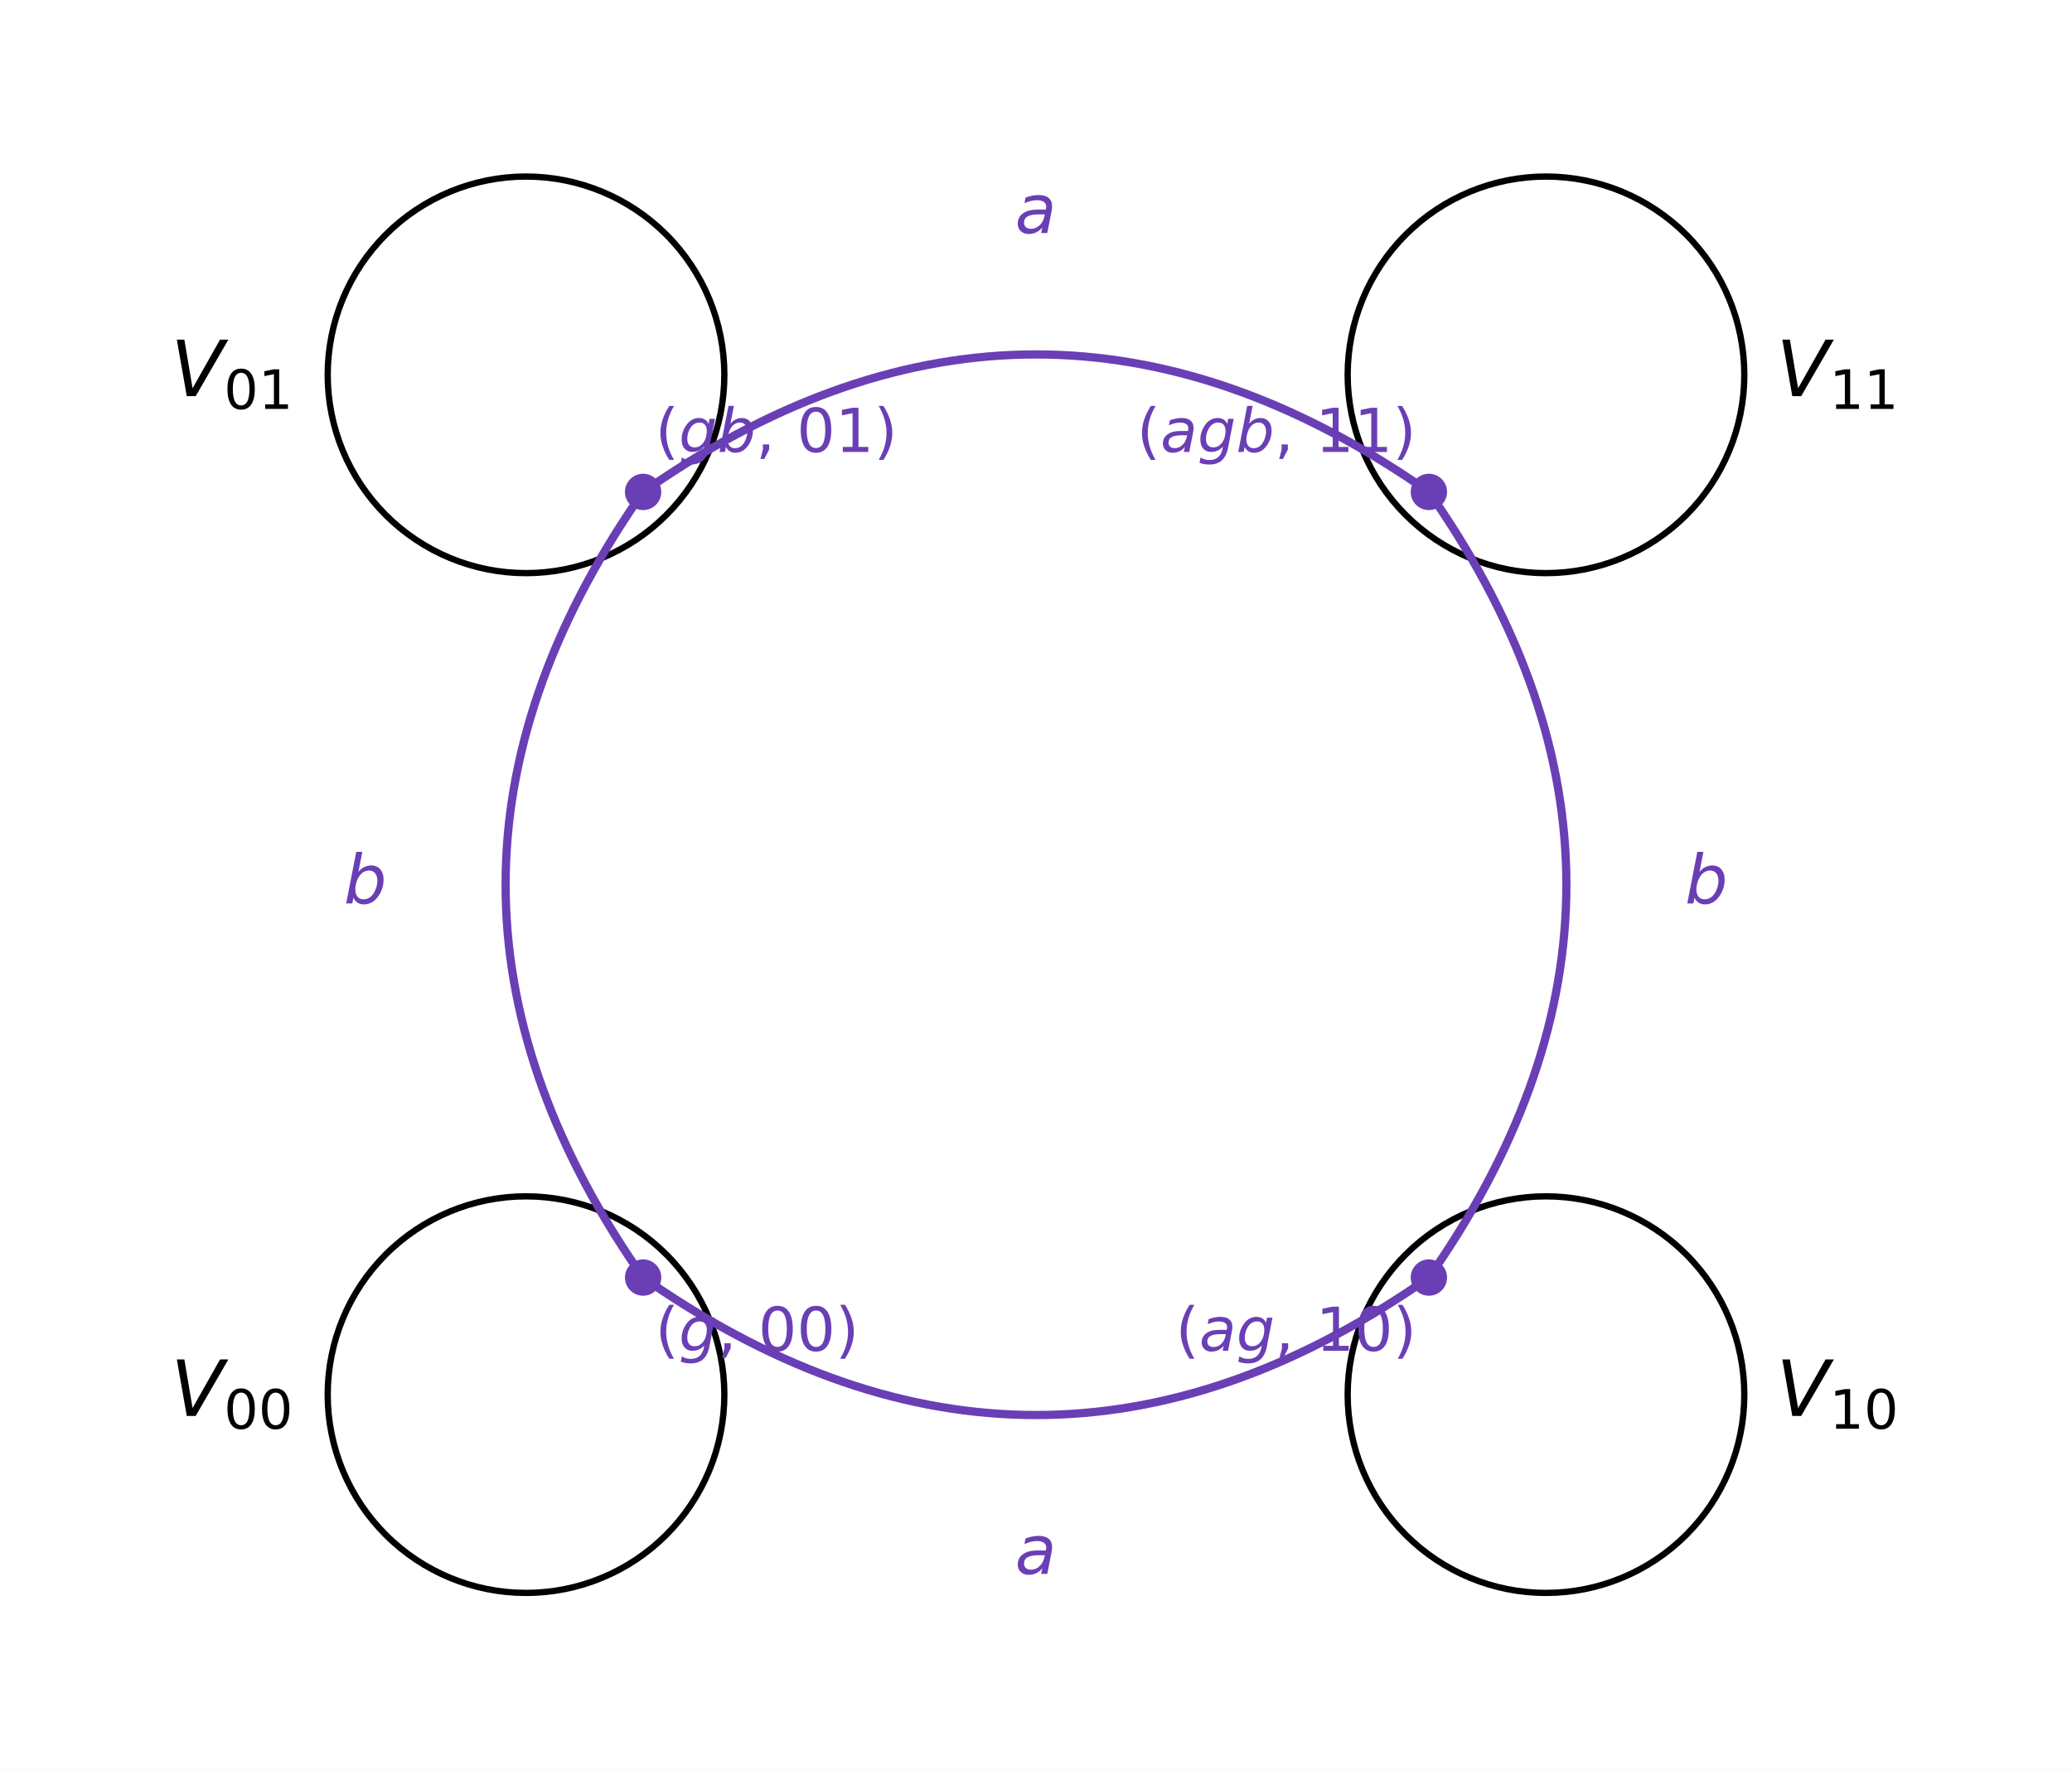
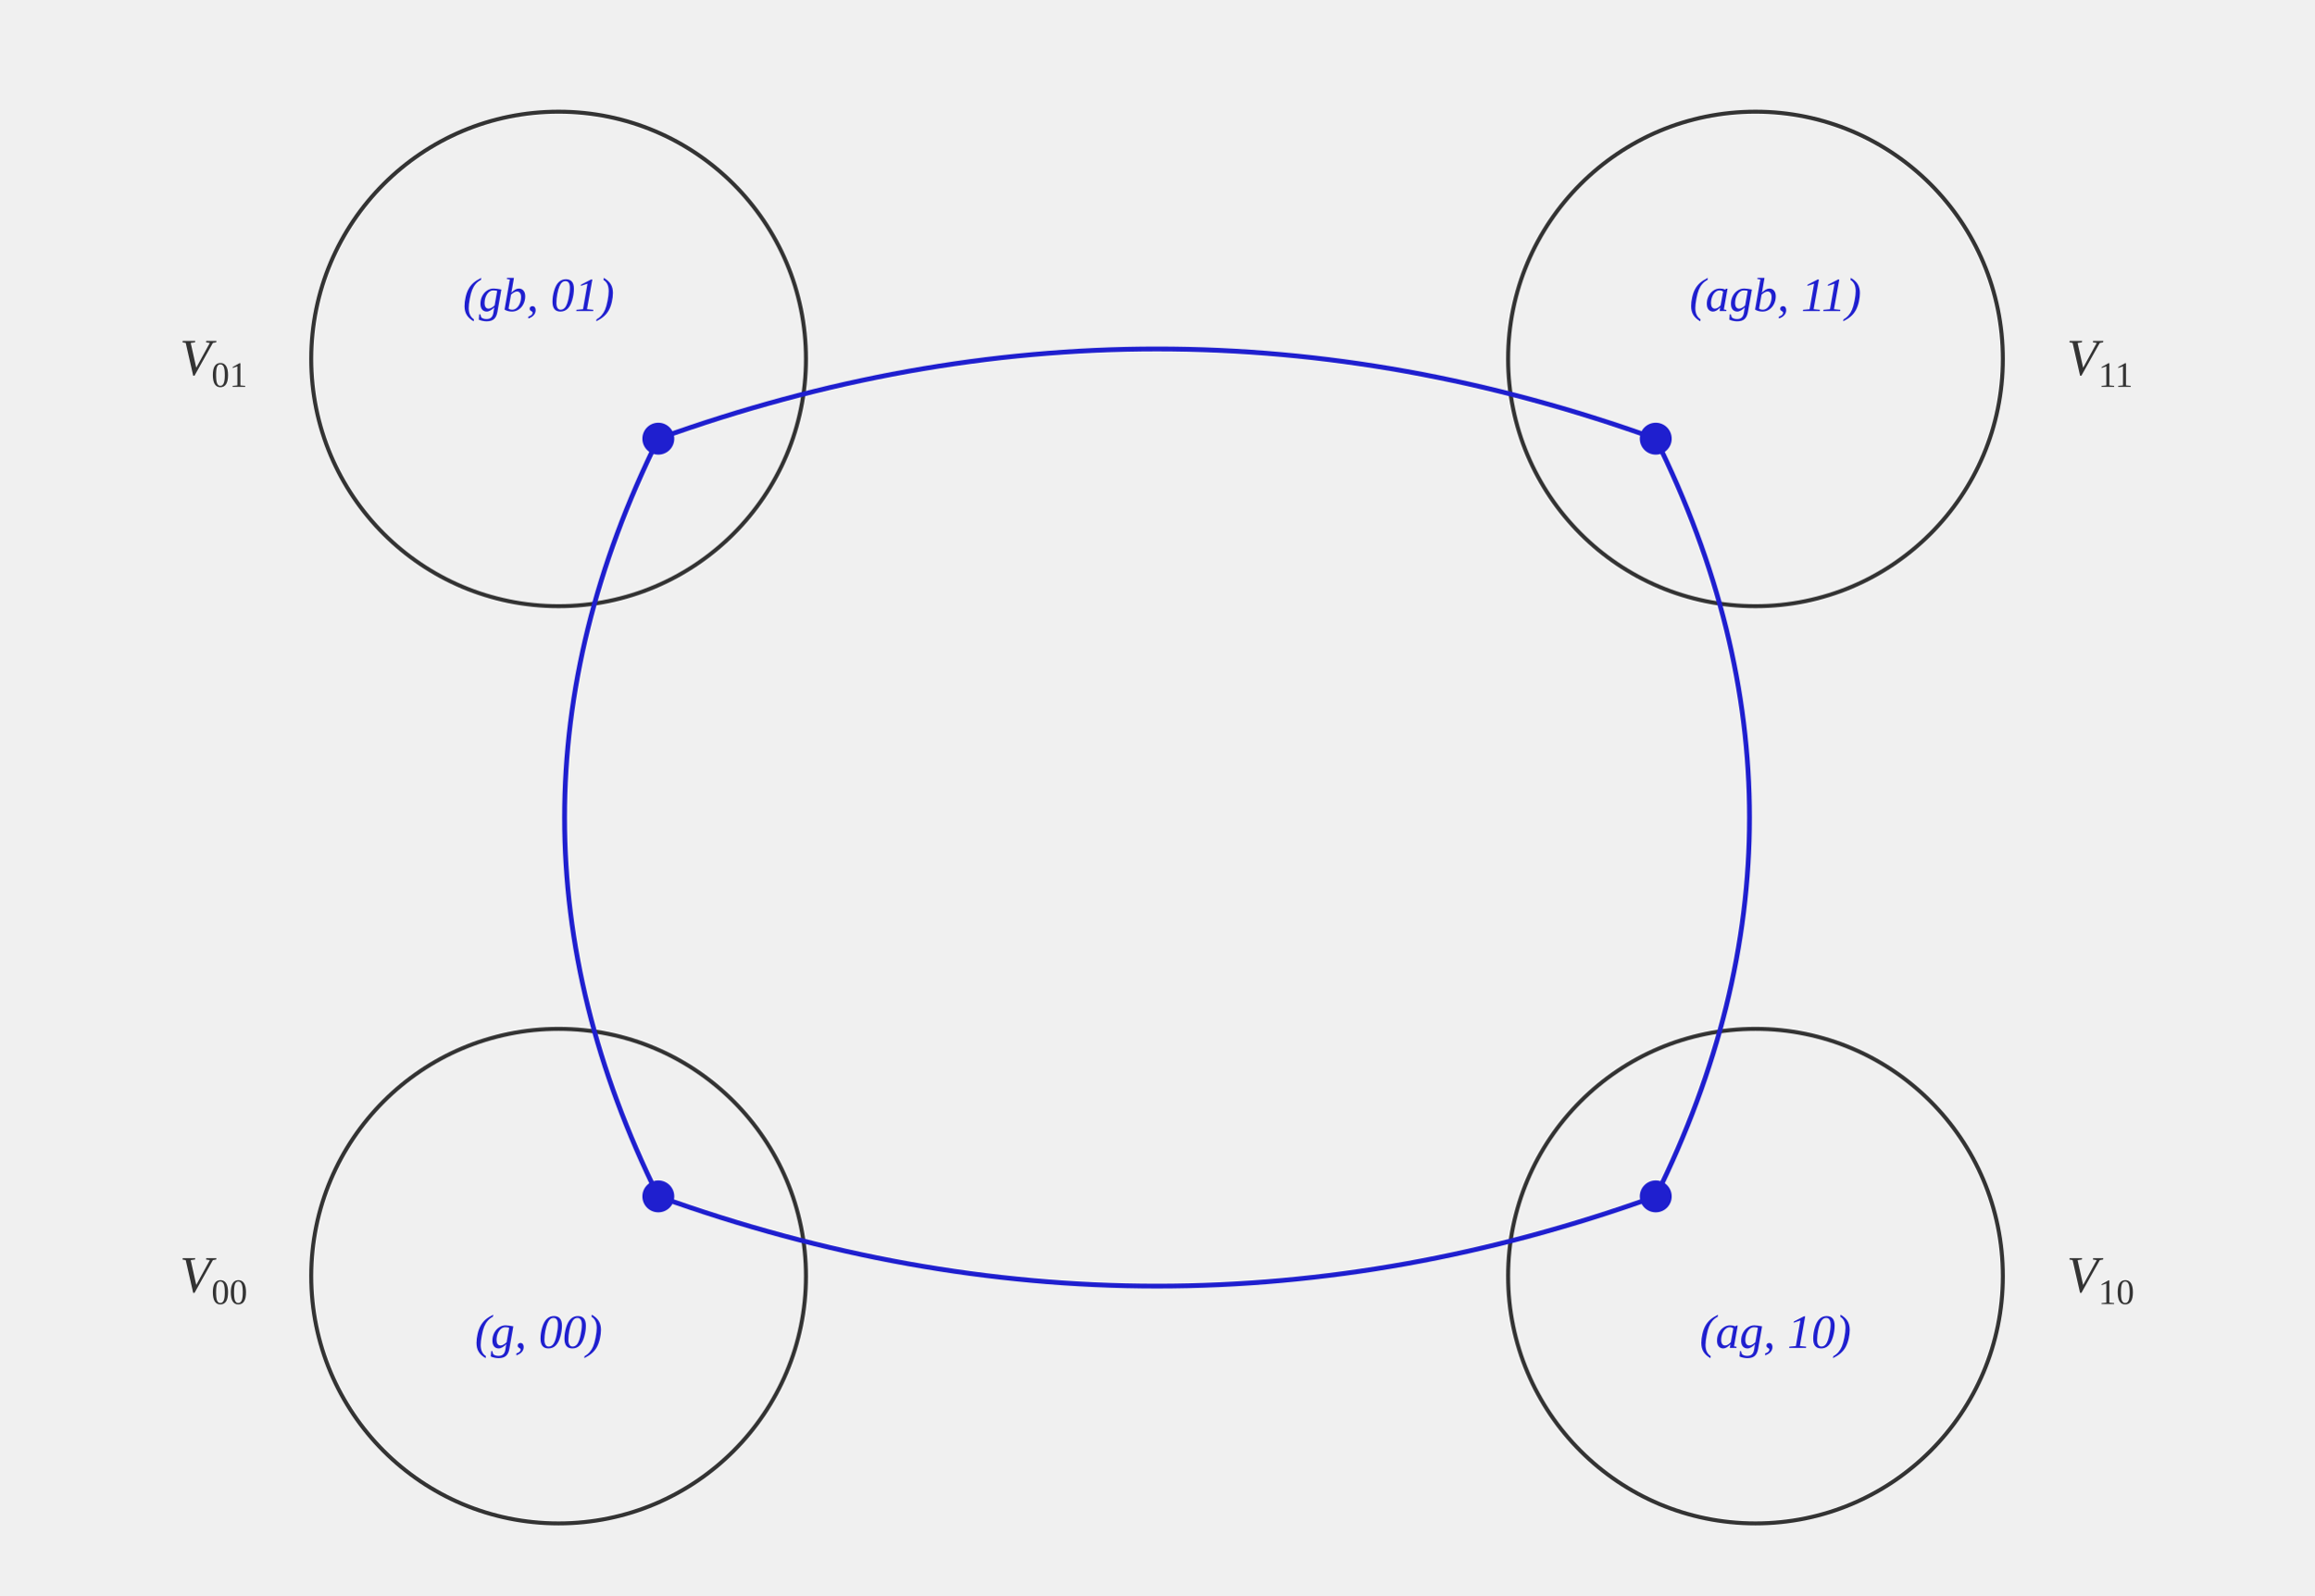
- <svg xmlns="http://www.w3.org/2000/svg" xmlns:xlink="http://www.w3.org/1999/xlink" width="427.32pt" height="364.992pt" viewBox="0 0 427.32 364.992" version="1.1">
-   <defs>
-     <style type="text/css">*{stroke-linejoin: round; stroke-linecap: butt}</style>
-   </defs>
-   <g id="figure_1">
-     <g id="patch_1">
-       <path d="M 0 364.992  L 427.32 364.992  L 427.32 0  L 0 0  z " style="fill: #ffffff" />
-     </g>
-     <g id="axes_1">
-       <g id="patch_2">
-         <path d="M 108.482 328.576  C 119.33 328.576 129.734 324.267 137.405 316.596  C 145.075 308.926 149.385 298.521 149.385 287.674  C 149.385 276.827 145.075 266.422 137.405 258.752  C 129.734 251.081 119.33 246.772 108.482 246.772  C 97.635 246.772 87.23 251.081 79.56 258.752  C 71.89 266.422 67.58 276.827 67.58 287.674  C 67.58 298.521 71.89 308.926 79.56 316.596  C 87.23 324.267 97.635 328.576 108.482 328.576  L 108.482 328.576  z " clip-path="url(#p2d04ea4c31)" style="fill: none; stroke: #000000; stroke-width: 1.3; stroke-linejoin: miter" />
-       </g>
-       <g id="patch_3">
-         <path d="M 318.838 328.576  C 329.685 328.576 340.09 324.267 347.76 316.596  C 355.43 308.926 359.74 298.521 359.74 287.674  C 359.74 276.827 355.43 266.422 347.76 258.752  C 340.09 251.081 329.685 246.772 318.838 246.772  C 307.99 246.772 297.586 251.081 289.915 258.752  C 282.245 266.422 277.935 276.827 277.935 287.674  C 277.935 298.521 282.245 308.926 289.915 316.596  C 297.586 324.267 307.99 328.576 318.838 328.576  L 318.838 328.576  z " clip-path="url(#p2d04ea4c31)" style="fill: none; stroke: #000000; stroke-width: 1.3; stroke-linejoin: miter" />
-       </g>
-       <g id="patch_4">
-         <path d="M 108.482 118.221  C 119.33 118.221 129.734 113.911 137.405 106.241  C 145.075 98.571 149.385 88.166 149.385 77.318  C 149.385 66.471 145.075 56.066 137.405 48.396  C 129.734 40.726 119.33 36.416 108.482 36.416  C 97.635 36.416 87.23 40.726 79.56 48.396  C 71.89 56.066 67.58 66.471 67.58 77.318  C 67.58 88.166 71.89 98.571 79.56 106.241  C 87.23 113.911 97.635 118.221 108.482 118.221  L 108.482 118.221  z " clip-path="url(#p2d04ea4c31)" style="fill: none; stroke: #000000; stroke-width: 1.3; stroke-linejoin: miter" />
-       </g>
-       <g id="patch_5">
-         <path d="M 318.838 118.221  C 329.685 118.221 340.09 113.911 347.76 106.241  C 355.43 98.571 359.74 88.166 359.74 77.318  C 359.74 66.471 355.43 56.066 347.76 48.396  C 340.09 40.726 329.685 36.416 318.838 36.416  C 307.99 36.416 297.586 40.726 289.915 48.396  C 282.245 56.066 277.935 66.471 277.935 77.318  C 277.935 88.166 282.245 98.571 289.915 106.241  C 297.586 113.911 307.99 118.221 318.838 118.221  L 318.838 118.221  z " clip-path="url(#p2d04ea4c31)" style="fill: none; stroke: #000000; stroke-width: 1.3; stroke-linejoin: miter" />
-       </g>
-       <g id="text_1">
-         <g transform="translate(35.22245 292.089) scale(0.16 -0.16)">
-           <defs>
-             <path id="DejaVuSans-Oblique-56" d="M 1319 0  L 500 4666  L 1119 4666  L 1797 653  L 4063 4666  L 4750 4666  L 2053 0  L 1319 0  z " transform="scale(0.015625)" />
-             <path id="DejaVuSans-30" d="M 2034 4250  Q 1547 4250 1301 3770  Q 1056 3291 1056 2328  Q 1056 1369 1301 889  Q 1547 409 2034 409  Q 2525 409 2770 889  Q 3016 1369 3016 2328  Q 3016 3291 2770 3770  Q 2525 4250 2034 4250  z M 2034 4750  Q 2819 4750 3233 4129  Q 3647 3509 3647 2328  Q 3647 1150 3233 529  Q 2819 -91 2034 -91  Q 1250 -91 836 529  Q 422 1150 422 2328  Q 422 3509 836 4129  Q 1250 4750 2034 4750  z " transform="scale(0.015625)" />
-           </defs>
-           <use xlink:href="#DejaVuSans-Oblique-56" transform="translate(0 0.09375)" />
-           <use xlink:href="#DejaVuSans-30" transform="translate(68.4082 -16.3125) scale(0.7)" />
-           <use xlink:href="#DejaVuSans-30" transform="translate(112.9443 -16.3125) scale(0.7)" />
-         </g>
-       </g>
-       <g id="text_2">
-         <g style="fill: #6a3fb5" transform="translate(135.1273 278.646) scale(0.125 -0.125)">
-           <defs>
-             <path id="DejaVuSans-28" d="M 1984 4856  Q 1566 4138 1362 3434  Q 1159 2731 1159 2009  Q 1159 1288 1364 580  Q 1569 -128 1984 -844  L 1484 -844  Q 1016 -109 783 600  Q 550 1309 550 2009  Q 550 2706 781 3412  Q 1013 4119 1484 4856  L 1984 4856  z " transform="scale(0.015625)" />
-             <path id="DejaVuSans-Oblique-67" d="M 3816 3500  L 3219 434  Q 3047 -456 2561 -893  Q 2075 -1331 1253 -1331  Q 950 -1331 690 -1286  Q 431 -1241 206 -1147  L 313 -588  Q 525 -725 762 -790  Q 1000 -856 1269 -856  Q 1816 -856 2167 -557  Q 2519 -259 2631 300  L 2681 563  Q 2441 288 2122 144  Q 1803 0 1434 0  Q 903 0 598 351  Q 294 703 294 1319  Q 294 1803 478 2267  Q 663 2731 997 3091  Q 1219 3328 1514 3456  Q 1809 3584 2131 3584  Q 2484 3584 2746 3420  Q 3009 3256 3138 2956  L 3238 3500  L 3816 3500  z M 2950 2216  Q 2950 2641 2750 2872  Q 2550 3103 2181 3103  Q 1953 3103 1747 3012  Q 1541 2922 1394 2759  Q 1156 2491 1023 2127  Q 891 1763 891 1375  Q 891 944 1092 712  Q 1294 481 1672 481  Q 2219 481 2584 976  Q 2950 1472 2950 2216  z " transform="scale(0.015625)" />
-             <path id="DejaVuSans-2c" d="M 750 794  L 1409 794  L 1409 256  L 897 -744  L 494 -744  L 750 256  L 750 794  z " transform="scale(0.015625)" />
-             <path id="DejaVuSans-29" d="M 513 4856  L 1013 4856  Q 1481 4119 1714 3412  Q 1947 2706 1947 2009  Q 1947 1309 1714 600  Q 1481 -109 1013 -844  L 513 -844  Q 928 -128 1133 580  Q 1338 1288 1338 2009  Q 1338 2731 1133 3434  Q 928 4138 513 4856  z " transform="scale(0.015625)" />
-           </defs>
-           <use xlink:href="#DejaVuSans-28" transform="translate(0 0.125)" />
-           <use xlink:href="#DejaVuSans-Oblique-67" transform="translate(39.01367 0.125)" />
-           <use xlink:href="#DejaVuSans-2c" transform="translate(102.4902 0.125)" />
-           <use xlink:href="#DejaVuSans-30" transform="translate(169.9954 0.125)" />
-           <use xlink:href="#DejaVuSans-30" transform="translate(233.6185 0.125)" />
-           <use xlink:href="#DejaVuSans-29" transform="translate(297.2415 0.125)" />
-         </g>
-       </g>
-       <g id="text_3">
-         <g transform="translate(366.3375 292.089) scale(0.16 -0.16)">
-           <defs>
-             <path id="DejaVuSans-31" d="M 794 531  L 1825 531  L 1825 4091  L 703 3866  L 703 4441  L 1819 4666  L 2450 4666  L 2450 531  L 3481 531  L 3481 0  L 794 0  L 794 531  z " transform="scale(0.015625)" />
-           </defs>
-           <use xlink:href="#DejaVuSans-Oblique-56" transform="translate(0 0.09375)" />
-           <use xlink:href="#DejaVuSans-31" transform="translate(68.4082 -16.3125) scale(0.7)" />
-           <use xlink:href="#DejaVuSans-30" transform="translate(112.9443 -16.3125) scale(0.7)" />
-         </g>
-       </g>
-       <g id="text_4">
-         <g style="fill: #6a3fb5" transform="translate(242.4427 278.646) scale(0.125 -0.125)">
-           <defs>
-             <path id="DejaVuSans-Oblique-61" d="M 3438 1997  L 3047 0  L 2472 0  L 2578 531  Q 2325 219 2001 64  Q 1678 -91 1281 -91  Q 834 -91 548 182  Q 263 456 263 884  Q 263 1497 752 1853  Q 1241 2209 2100 2209  L 2900 2209  L 2931 2363  Q 2938 2388 2941 2417  Q 2944 2447 2944 2509  Q 2944 2788 2717 2942  Q 2491 3097 2081 3097  Q 1800 3097 1504 3025  Q 1209 2953 897 2809  L 997 3341  Q 1322 3463 1633 3523  Q 1944 3584 2234 3584  Q 2853 3584 3176 3315  Q 3500 3047 3500 2534  Q 3500 2431 3484 2292  Q 3469 2153 3438 1997  z M 2816 1759  L 2241 1759  Q 1534 1759 1195 1570  Q 856 1381 856 984  Q 856 709 1029 553  Q 1203 397 1509 397  Q 1978 397 2328 733  Q 2678 1069 2791 1631  L 2816 1759  z " transform="scale(0.015625)" />
-           </defs>
-           <use xlink:href="#DejaVuSans-28" transform="translate(0 0.125)" />
-           <use xlink:href="#DejaVuSans-Oblique-61" transform="translate(39.01367 0.125)" />
-           <use xlink:href="#DejaVuSans-Oblique-67" transform="translate(100.293 0.125)" />
-           <use xlink:href="#DejaVuSans-2c" transform="translate(163.7695 0.125)" />
-           <use xlink:href="#DejaVuSans-31" transform="translate(231.2747 0.125)" />
-           <use xlink:href="#DejaVuSans-30" transform="translate(294.8978 0.125)" />
-           <use xlink:href="#DejaVuSans-29" transform="translate(358.5208 0.125)" />
-         </g>
-       </g>
-       <g id="text_5">
-         <g transform="translate(35.22245 81.73349) scale(0.16 -0.16)">
-           <use xlink:href="#DejaVuSans-Oblique-56" transform="translate(0 0.09375)" />
-           <use xlink:href="#DejaVuSans-30" transform="translate(68.4082 -16.3125) scale(0.7)" />
-           <use xlink:href="#DejaVuSans-31" transform="translate(112.9443 -16.3125) scale(0.7)" />
-         </g>
-       </g>
-       <g id="text_6">
-         <g style="fill: #6a3fb5" transform="translate(135.1273 93.2215) scale(0.125 -0.125)">
-           <defs>
-             <path id="DejaVuSans-Oblique-62" d="M 3169 2138  Q 3169 2591 2961 2847  Q 2753 3103 2388 3103  Q 2122 3103 1889 2973  Q 1656 2844 1484 2597  Q 1303 2338 1198 1995  Q 1094 1653 1094 1313  Q 1094 881 1298 636  Q 1503 391 1863 391  Q 2134 391 2365 517  Q 2597 644 2772 891  Q 2950 1147 3059 1487  Q 3169 1828 3169 2138  z M 1381 2969  Q 1594 3256 1914 3420  Q 2234 3584 2584 3584  Q 3122 3584 3439 3221  Q 3756 2859 3756 2241  Q 3756 1734 3570 1259  Q 3384 784 3041 416  Q 2816 172 2522 40  Q 2228 -91 1906 -91  Q 1566 -91 1316 65  Q 1066 222 909 531  L 806 0  L 231 0  L 1178 4863  L 1753 4863  L 1381 2969  z " transform="scale(0.015625)" />
-           </defs>
-           <use xlink:href="#DejaVuSans-28" transform="translate(0 0.015625)" />
-           <use xlink:href="#DejaVuSans-Oblique-67" transform="translate(39.01367 0.015625)" />
-           <use xlink:href="#DejaVuSans-Oblique-62" transform="translate(102.4902 0.015625)" />
-           <use xlink:href="#DejaVuSans-2c" transform="translate(165.9668 0.015625)" />
-           <use xlink:href="#DejaVuSans-30" transform="translate(233.472 0.015625)" />
-           <use xlink:href="#DejaVuSans-31" transform="translate(297.0951 0.015625)" />
-           <use xlink:href="#DejaVuSans-29" transform="translate(360.7181 0.015625)" />
-         </g>
-       </g>
-       <g id="text_7">
-         <g transform="translate(366.3375 81.73349) scale(0.16 -0.16)">
-           <use xlink:href="#DejaVuSans-Oblique-56" transform="translate(0 0.09375)" />
-           <use xlink:href="#DejaVuSans-31" transform="translate(68.4082 -16.3125) scale(0.7)" />
-           <use xlink:href="#DejaVuSans-31" transform="translate(112.9443 -16.3125) scale(0.7)" />
-         </g>
-       </g>
-       <g id="text_8">
-         <g style="fill: #6a3fb5" transform="translate(234.4427 93.2215) scale(0.125 -0.125)">
-           <use xlink:href="#DejaVuSans-28" transform="translate(0 0.015625)" />
-           <use xlink:href="#DejaVuSans-Oblique-61" transform="translate(39.01367 0.015625)" />
-           <use xlink:href="#DejaVuSans-Oblique-67" transform="translate(100.293 0.015625)" />
-           <use xlink:href="#DejaVuSans-Oblique-62" transform="translate(163.7695 0.015625)" />
-           <use xlink:href="#DejaVuSans-2c" transform="translate(227.2461 0.015625)" />
-           <use xlink:href="#DejaVuSans-31" transform="translate(294.7513 0.015625)" />
-           <use xlink:href="#DejaVuSans-31" transform="translate(358.3743 0.015625)" />
-           <use xlink:href="#DejaVuSans-29" transform="translate(421.9974 0.015625)" />
-         </g>
-       </g>
-       <g id="patch_6">
-         <path d="M 134.279 264.661  Q 213.661 319.101 293.043 264.66  " clip-path="url(#p2d04ea4c31)" style="fill: none; stroke: #6a3fb5; stroke-width: 1.7; stroke-linecap: round" />
-       </g>
-       <g id="text_9">
-         <g style="fill: #6a3fb5" transform="translate(209.32 324.6486) scale(0.14 -0.14)">
-           <use xlink:href="#DejaVuSans-Oblique-61" />
-         </g>
-       </g>
-       <g id="patch_7">
-         <path d="M 134.279 100.331  Q 213.661 45.891 293.043 100.332  " clip-path="url(#p2d04ea4c31)" style="fill: none; stroke: #6a3fb5; stroke-width: 1.7; stroke-linecap: round" />
-       </g>
-       <g id="text_10">
-         <g style="fill: #6a3fb5" transform="translate(209.32 48.07011) scale(0.14 -0.14)">
-           <use xlink:href="#DejaVuSans-Oblique-61" />
-         </g>
-       </g>
-       <g id="patch_8">
-         <path d="M 131.495 261.878  Q 77.055 182.495 131.496 103.113  " clip-path="url(#p2d04ea4c31)" style="fill: none; stroke: #6a3fb5; stroke-width: 1.7; stroke-linecap: round" />
-       </g>
-       <g id="text_11">
-         <g style="fill: #6a3fb5" transform="translate(70.89075 186.3594) scale(0.14 -0.14)">
-           <use xlink:href="#DejaVuSans-Oblique-62" transform="translate(0 0.015625)" />
-         </g>
-       </g>
-       <g id="patch_9">
-         <path d="M 295.825 261.878  Q 350.265 182.495 295.824 103.113  " clip-path="url(#p2d04ea4c31)" style="fill: none; stroke: #6a3fb5; stroke-width: 1.7; stroke-linecap: round" />
-       </g>
-       <g id="text_12">
-         <g style="fill: #6a3fb5" transform="translate(347.4692 186.3594) scale(0.14 -0.14)">
-           <use xlink:href="#DejaVuSans-Oblique-62" transform="translate(0 0.015625)" />
-         </g>
-       </g>
-       <g id="line2d_1">
-         <defs>
-           <path id="mda4795c5aa" d="M 0 3.25  C 0.862 3.25 1.689 2.908 2.298 2.298  C 2.908 1.689 3.25 0.862 3.25 0  C 3.25 -0.862 2.908 -1.689 2.298 -2.298  C 1.689 -2.908 0.862 -3.25 0 -3.25  C -0.862 -3.25 -1.689 -2.908 -2.298 -2.298  C -2.908 -1.689 -3.25 -0.862 -3.25 0  C -3.25 0.862 -2.908 1.689 -2.298 2.298  C -1.689 2.908 -0.862 3.25 0 3.25  z " style="stroke: #6a3fb5" />
-         </defs>
-         <g clip-path="url(#p2d04ea4c31)">
-           <use xlink:href="#mda4795c5aa" x="132.634" y="263.522" style="fill: #6a3fb5; stroke: #6a3fb5" />
-         </g>
-       </g>
-       <g id="line2d_2">
-         <g clip-path="url(#p2d04ea4c31)">
-           <use xlink:href="#mda4795c5aa" x="294.686" y="263.522" style="fill: #6a3fb5; stroke: #6a3fb5" />
-         </g>
-       </g>
-       <g id="line2d_3">
-         <g clip-path="url(#p2d04ea4c31)">
-           <use xlink:href="#mda4795c5aa" x="132.634" y="101.47" style="fill: #6a3fb5; stroke: #6a3fb5" />
-         </g>
-       </g>
-       <g id="line2d_4">
-         <g clip-path="url(#p2d04ea4c31)">
-           <use xlink:href="#mda4795c5aa" x="294.686" y="101.47" style="fill: #6a3fb5; stroke: #6a3fb5" />
-         </g>
-       </g>
-     </g>
-   </g>
-   <defs>
-     <clipPath id="p2d04ea4c31">
-       <rect x="7.2" y="7.2" width="412.92" height="350.592" />
-     </clipPath>
-   </defs>
+ <svg xmlns="http://www.w3.org/2000/svg" width="580" height="400" viewBox="50 55 580 400" font-family="Georgia, 'Times New Roman', serif">
+   <circle cx="190" cy="145" r="62" fill="none" stroke="#333333" stroke-width="1" />
+   <circle cx="490" cy="145" r="62" fill="none" stroke="#333333" stroke-width="1" />
+   <circle cx="190" cy="375" r="62" fill="none" stroke="#333333" stroke-width="1" />
+   <circle cx="490" cy="375" r="62" fill="none" stroke="#333333" stroke-width="1" />
+   <path d="M215 165 Q340 120 465 165" fill="none" stroke="#1F1FCF" stroke-width="1.2" />
+   <path d="M215 355 Q340 400 465 355" fill="none" stroke="#1F1FCF" stroke-width="1.2" />
+   <path d="M215 165 Q168 260 215 355" fill="none" stroke="#1F1FCF" stroke-width="1.2" />
+   <path d="M465 165 Q512 260 465 355" fill="none" stroke="#1F1FCF" stroke-width="1.2" />
+   <circle cx="215" cy="165" r="4" fill="#1F1FCF" />
+   <circle cx="465" cy="165" r="4" fill="#1F1FCF" />
+   <circle cx="215" cy="355" r="4" fill="#1F1FCF" />
+   <circle cx="465" cy="355" r="4" fill="#1F1FCF" />
+   <text x="185" y="133" font-size="12" font-style="italic" fill="#1F1FCF" text-anchor="middle">(gb, 01)</text>
+   <text x="495" y="133" font-size="12" font-style="italic" fill="#1F1FCF" text-anchor="middle">(agb, 11)</text>
+   <text x="185" y="393" font-size="12" font-style="italic" fill="#1F1FCF" text-anchor="middle">(g, 00)</text>
+   <text x="495" y="393" font-size="12" font-style="italic" fill="#1F1FCF" text-anchor="middle">(ag, 10)</text>
+   <text x="112" y="149" font-size="13" font-style="italic" fill="#333333" text-anchor="end">V<tspan dy="3" font-size="9" font-style="normal">01</tspan>
+   </text>
+   <text x="112" y="379" font-size="13" font-style="italic" fill="#333333" text-anchor="end">V<tspan dy="3" font-size="9" font-style="normal">00</tspan>
+   </text>
+   <text x="568" y="149" font-size="13" font-style="italic" fill="#333333">V<tspan dy="3" font-size="9" font-style="normal">11</tspan>
+   </text>
+   <text x="568" y="379" font-size="13" font-style="italic" fill="#333333">V<tspan dy="3" font-size="9" font-style="normal">10</tspan>
+   </text>
</svg>
